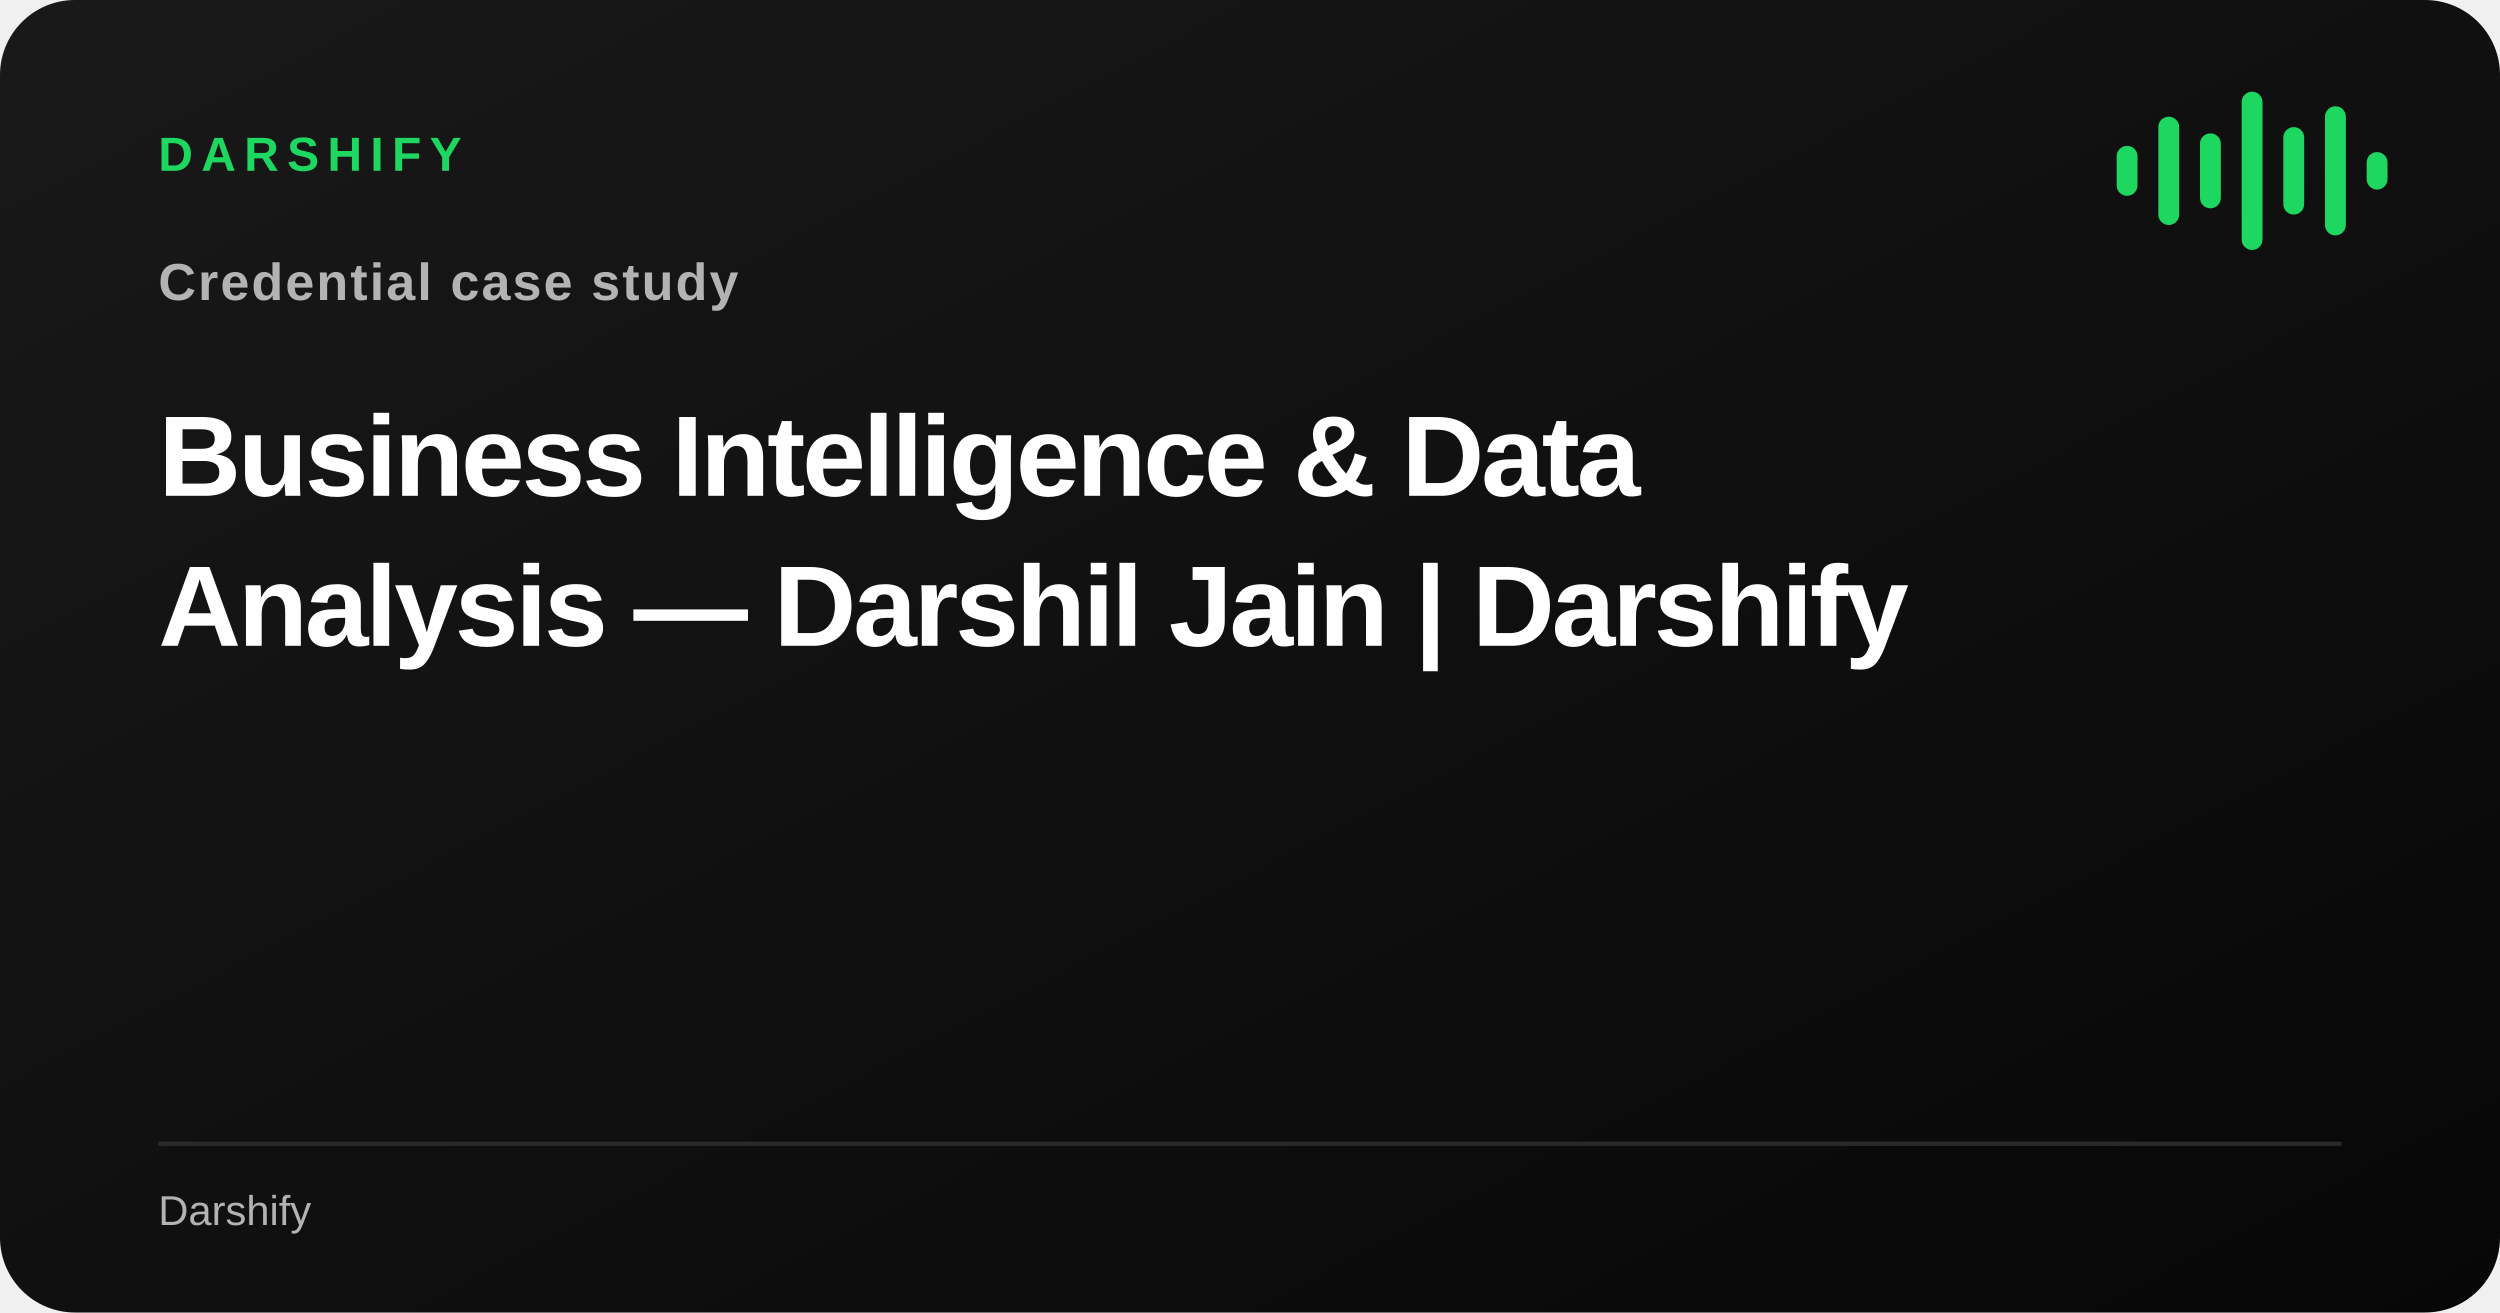
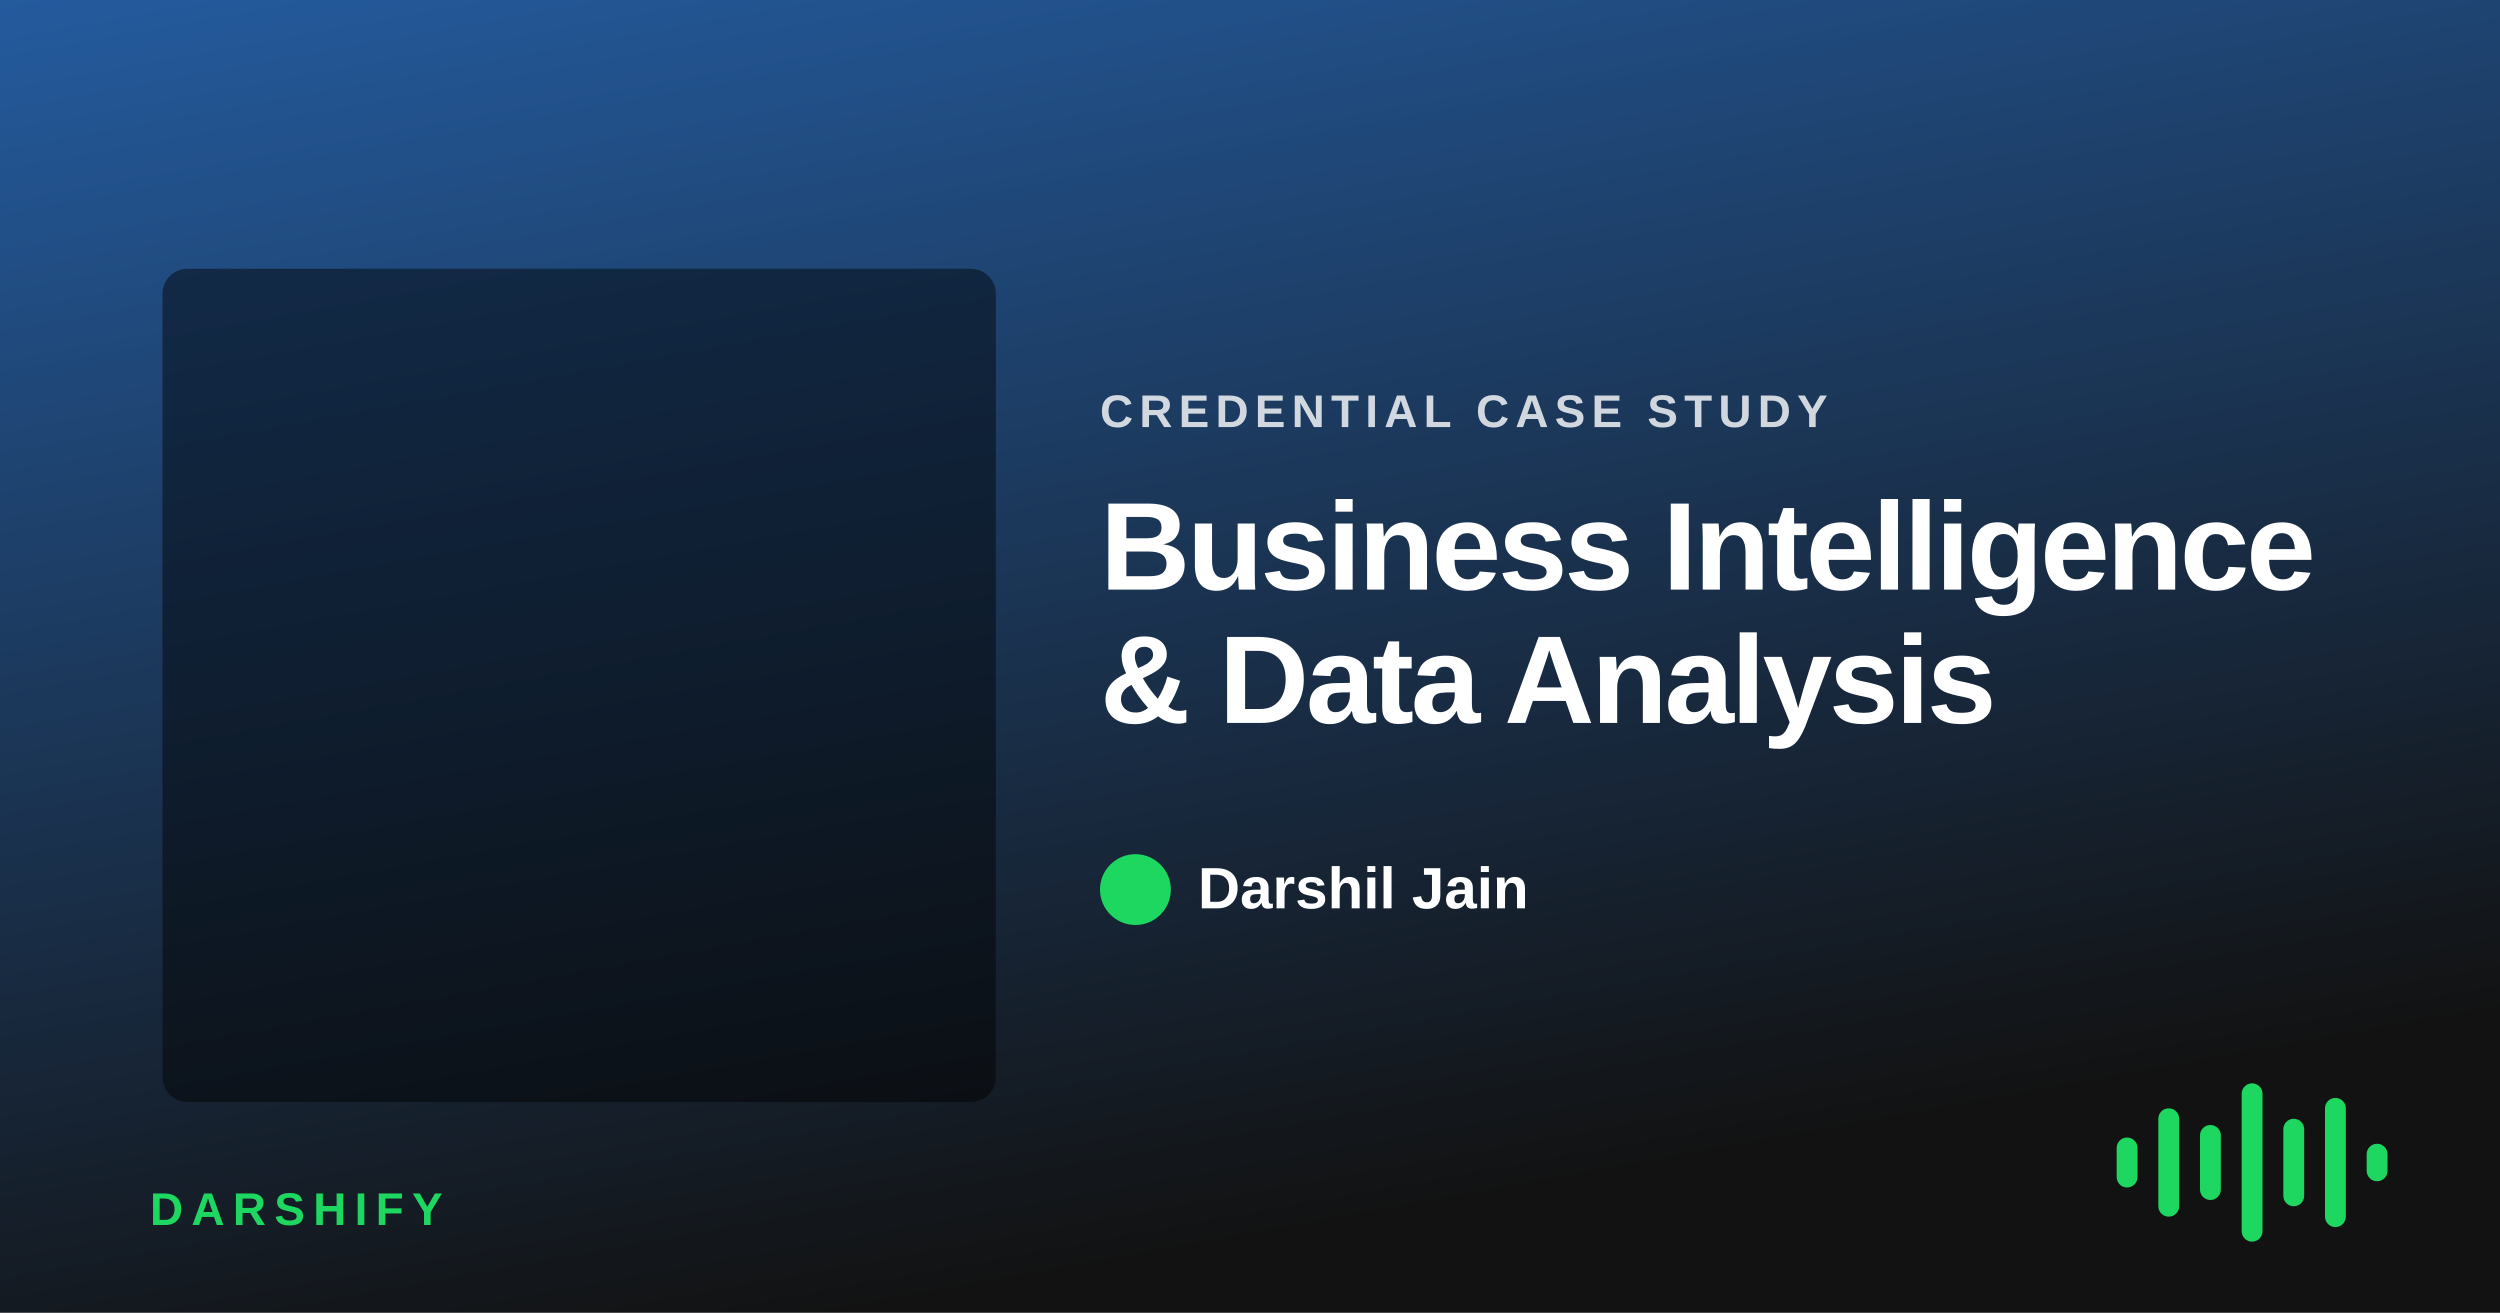
<svg xmlns="http://www.w3.org/2000/svg" viewBox="0 0 1200 630" width="1200" height="630" role="img" aria-label="Business Intelligence &amp; Data Analysis — Darshil Jain | Darshify" data-route-id="case-study:c3">
  <defs>
-     <linearGradient id="surface" x1="0" y1="0" x2="1" y2="1">
-       <stop offset="0" stop-color="#191919" />
-       <stop offset="1" stop-color="#070707" />
+     <linearGradient id="wash" x1="0" y1="0" x2="0.35" y2="1">
+       <stop offset="0" stop-color="#245b9e" />
+       <stop offset="1" stop-color="#121212" />
    </linearGradient>
-     <radialGradient id="glow" cx="0" cy="0" r="1" gradientTransform="translate(1030 86) rotate(135) scale(420)">
-       <stop stop-color="#1ed760" stop-opacity=".38" />
-       <stop offset="1" stop-color="#1ed760" stop-opacity="0" />
-     </radialGradient>
  </defs>
-   <rect width="1200" height="630" rx="36" fill="url(#surface)" />
-   <rect width="1200" height="630" rx="36" fill="url(#glow)" />
+   <rect width="1200" height="630" fill="#121212" />
+   <rect width="1200" height="630" fill="url(#wash)" />
+   <rect x="78" y="129" width="400" height="400" rx="12" fill="#000" opacity=".45" />
+   <text x="528" y="205" fill="#ffffff" fill-opacity=".8" font-family="Arial, Helvetica, sans-serif" font-size="22" font-weight="700" letter-spacing="3">CREDENTIAL CASE STUDY</text>
+   <text fill="#ffffff" font-family="Arial, Helvetica, sans-serif" font-size="60" font-weight="800" letter-spacing="-1.5">
+     <tspan x="528" y="283">Business Intelligence</tspan>
+     <tspan x="528" y="347">&amp; Data Analysis</tspan>
+   </text>
+   <circle cx="545" cy="427" r="17" fill="#1ed760" />
+   <text x="575" y="436" fill="#ffffff" font-family="Arial, Helvetica, sans-serif" font-size="28" font-weight="700">Darshil Jain</text>
  <g data-motif="proof-wave" aria-label="Evidence signal">
-     <rect x="1016" y="70" width="10" height="24" rx="5" fill="#1ed760" />
-     <rect x="1036" y="56" width="10" height="52" rx="5" fill="#1ed760" />
-     <rect x="1056" y="64" width="10" height="36" rx="5" fill="#1ed760" />
-     <rect x="1076" y="44" width="10" height="76" rx="5" fill="#1ed760" />
-     <rect x="1096" y="61" width="10" height="42" rx="5" fill="#1ed760" />
-     <rect x="1116" y="51" width="10" height="62" rx="5" fill="#1ed760" />
-     <rect x="1136" y="73" width="10" height="18" rx="5" fill="#1ed760" />
+     <rect x="1016" y="546" width="10" height="24" rx="5" fill="#1ed760" />
+     <rect x="1036" y="532" width="10" height="52" rx="5" fill="#1ed760" />
+     <rect x="1056" y="540" width="10" height="36" rx="5" fill="#1ed760" />
+     <rect x="1076" y="520" width="10" height="76" rx="5" fill="#1ed760" />
+     <rect x="1096" y="537" width="10" height="42" rx="5" fill="#1ed760" />
+     <rect x="1116" y="527" width="10" height="62" rx="5" fill="#1ed760" />
+     <rect x="1136" y="549" width="10" height="18" rx="5" fill="#1ed760" />
  </g>
-   <text x="76" y="82" fill="#1ed760" font-family="Arial, Helvetica, sans-serif" font-size="23" font-weight="700" letter-spacing="4">DARSHIFY</text>
-   <text x="76" y="144" fill="#b3b3b3" font-family="Arial, Helvetica, sans-serif" font-size="25" font-weight="600" letter-spacing="1">Credential case study</text>
-   <text fill="#ffffff" font-family="Arial, Helvetica, sans-serif" font-size="55" font-weight="800" letter-spacing="-1.5">
-     <tspan x="76" y="238">Business Intelligence &amp; Data</tspan>
-     <tspan x="76" y="310">Analysis — Darshil Jain | Darshify</tspan>
-   </text>
-   <rect x="76" y="548" width="1048" height="2" fill="#2a2a2a" />
-   <text x="76" y="588" fill="#b3b3b3" font-family="Arial, Helvetica, sans-serif" font-size="20">Darshify</text>
+   <text x="72" y="588" fill="#1ed760" font-family="Arial, Helvetica, sans-serif" font-size="22" font-weight="700" letter-spacing="4">DARSHIFY</text>
</svg>
